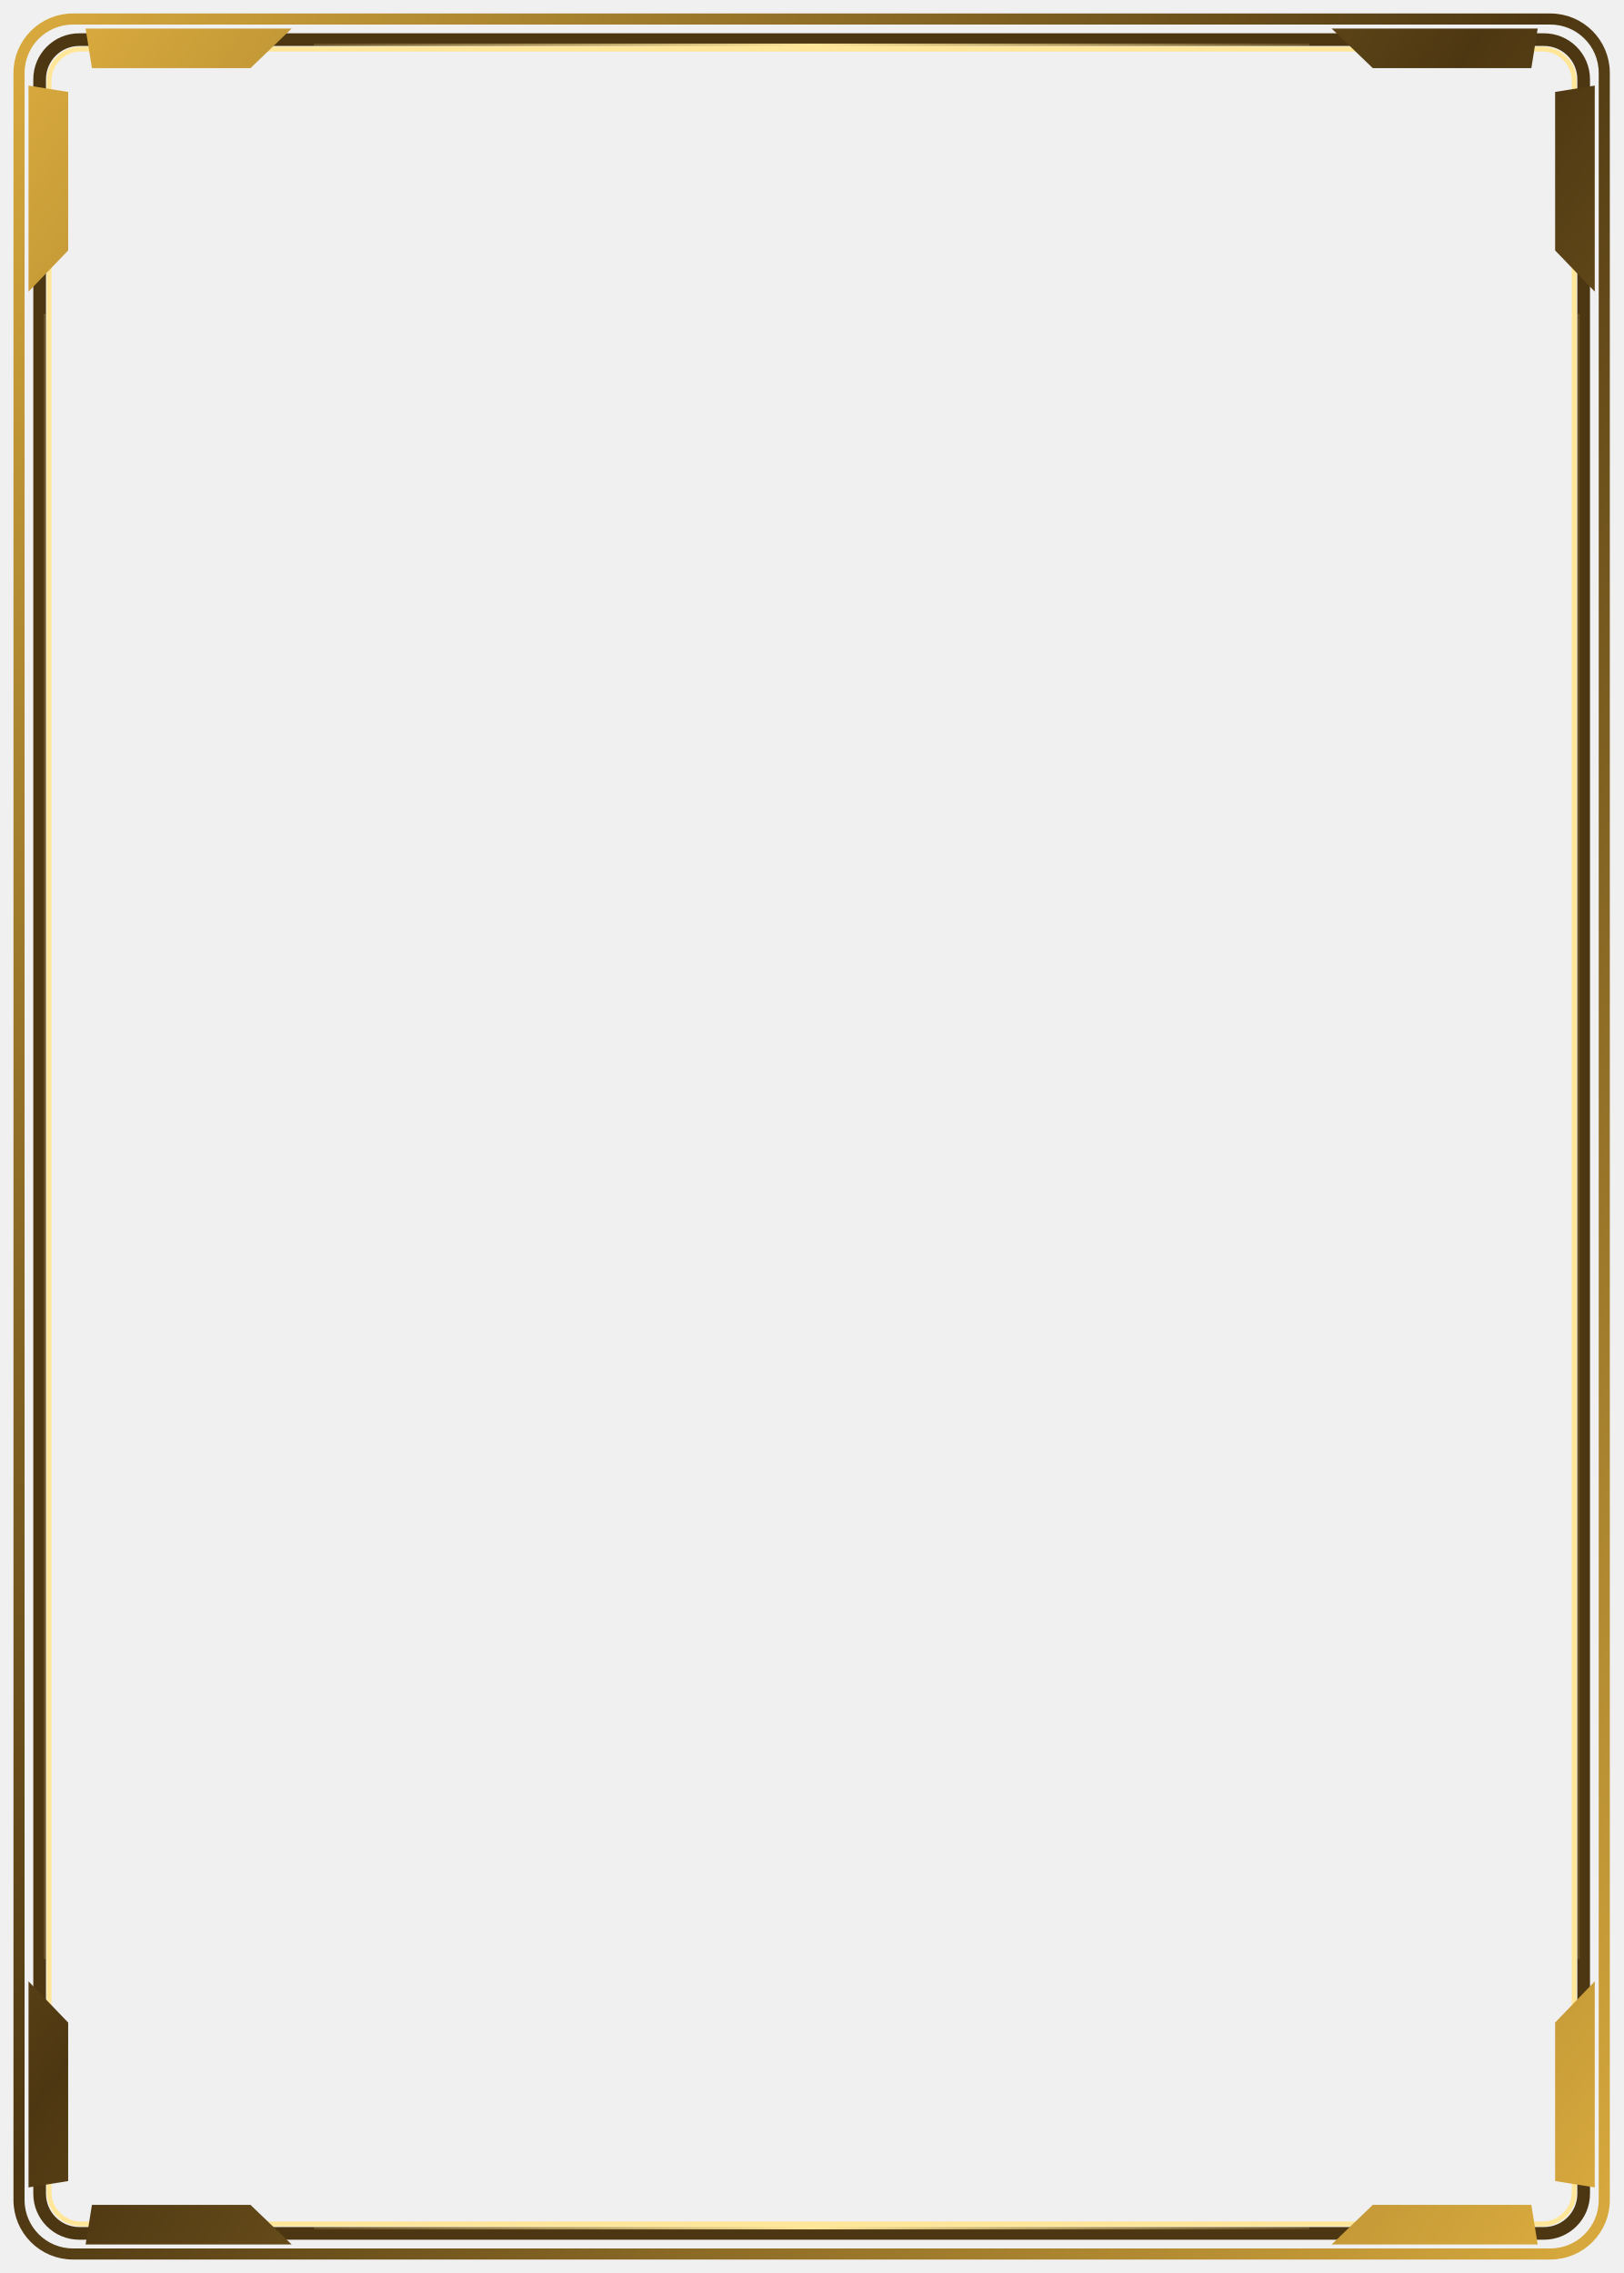
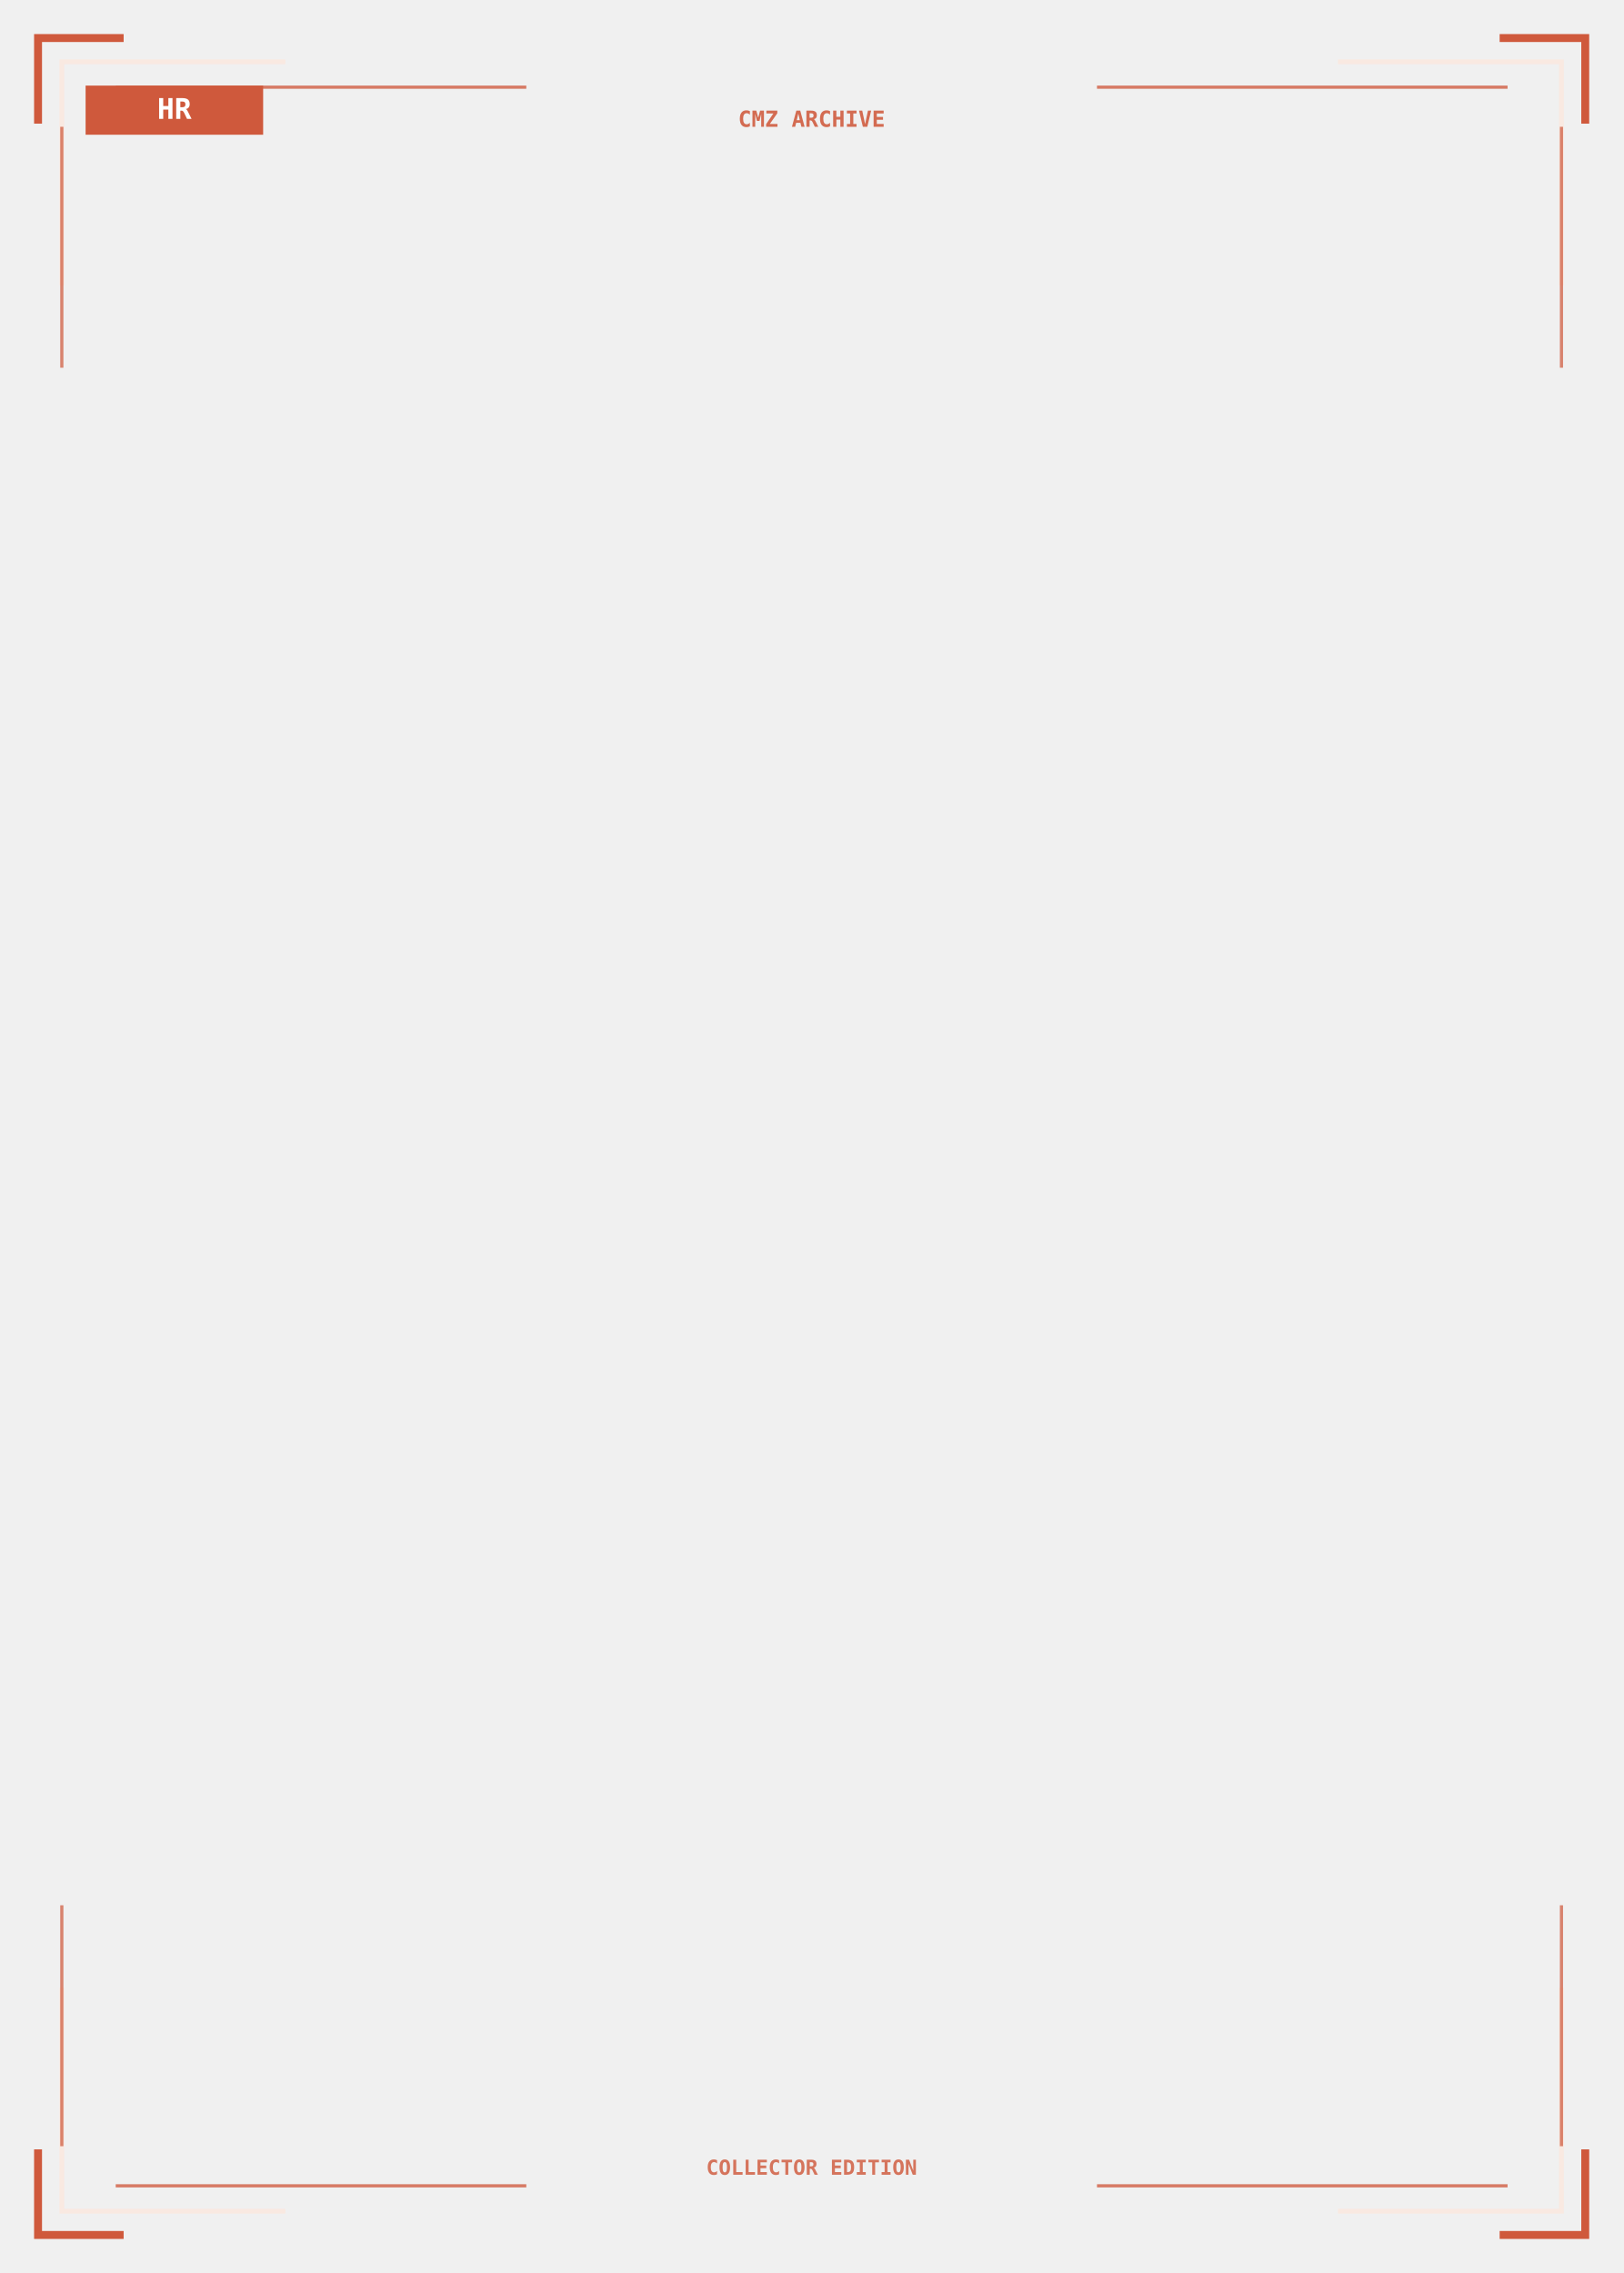
<svg xmlns="http://www.w3.org/2000/svg" width="1024" height="1434" viewBox="0 0 1024 1434">
-   <defs>
-     <linearGradient id="metal" x1="0" x2="1" y1="0" y2="1">
-       <stop stop-color="#d7a93d" />
-       <stop offset=".48" stop-color="#4d3712" />
-       <stop offset="1" stop-color="#d7a93d" />
-     </linearGradient>
-     <linearGradient id="accent" x1="0" x2="1">
-       <stop stop-color="#ffe699" stop-opacity=".15" />
-       <stop offset=".5" stop-color="#ffe699" />
-       <stop offset="1" stop-color="#ffe699" stop-opacity=".15" />
-     </linearGradient>
-   </defs>
-   <rect x="12" y="12" width="1000" height="1410" rx="34" fill="none" stroke="url(#metal)" stroke-width="7" />
-   <rect x="25" y="25" width="974" height="1384" rx="25" fill="none" stroke="#4d3712" stroke-width="8" />
-   <rect x="31" y="31" width="962" height="1372" rx="20" fill="none" stroke="#ffe699" stroke-width="3" />
-   <path d="M54 18H184L158 43H58ZM970 18H840L866 43H966ZM54 1416H184L158 1391H58ZM970 1416H840L866 1391H966Z" fill="url(#metal)" />
-   <path d="M18 54V184L43 158V58ZM1006 54V184L981 158V58ZM18 1380V1250L43 1276V1376ZM1006 1380V1250L981 1276V1376Z" fill="url(#metal)" />
-   <path d="M198 29H826M198 1405H826" fill="none" stroke="url(#accent)" stroke-width="3" />
-   <path d="M29 198V1236M995 198V1236" fill="none" stroke="url(#accent)" stroke-width="3" />
+   <path d="M24 78V24H78 M946 24H1000V78 M1000 1356V1410H946 M78 1410H24V1356" fill="none" stroke="#cf593c" stroke-width="5" />
+   <path d="M39 180V39H180 M844 39H985V180 M985 1254V1395H844 M180 1395H39V1254" fill="none" stroke="#fae8df" stroke-width="3" opacity=".9" />
+   <path d="M39 232V80 M985 232V80 M39 1202V1354 M985 1202V1354" fill="none" stroke="#cf593c" stroke-width="2" opacity=".72" />
+   <path d="M73 55H332 M692 55H951 M73 1379H332 M692 1379H951" fill="none" stroke="#cf593c" stroke-width="2" opacity=".78" />
+   <rect x="54" y="54" width="112" height="31" fill="#cf593c" />
+   <text x="110" y="75" text-anchor="middle" fill="#ffffff" font-family="monospace" font-size="18" font-weight="700">HR</text>
+   <text x="512" y="80" text-anchor="middle" fill="#cf593c" font-family="monospace" font-size="14" font-weight="700" opacity=".88">CMZ ARCHIVE</text>
+   <text x="512" y="1372" text-anchor="middle" fill="#cf593c" font-family="monospace" font-size="13" font-weight="700" opacity=".82">COLLECTOR EDITION</text>
</svg>
